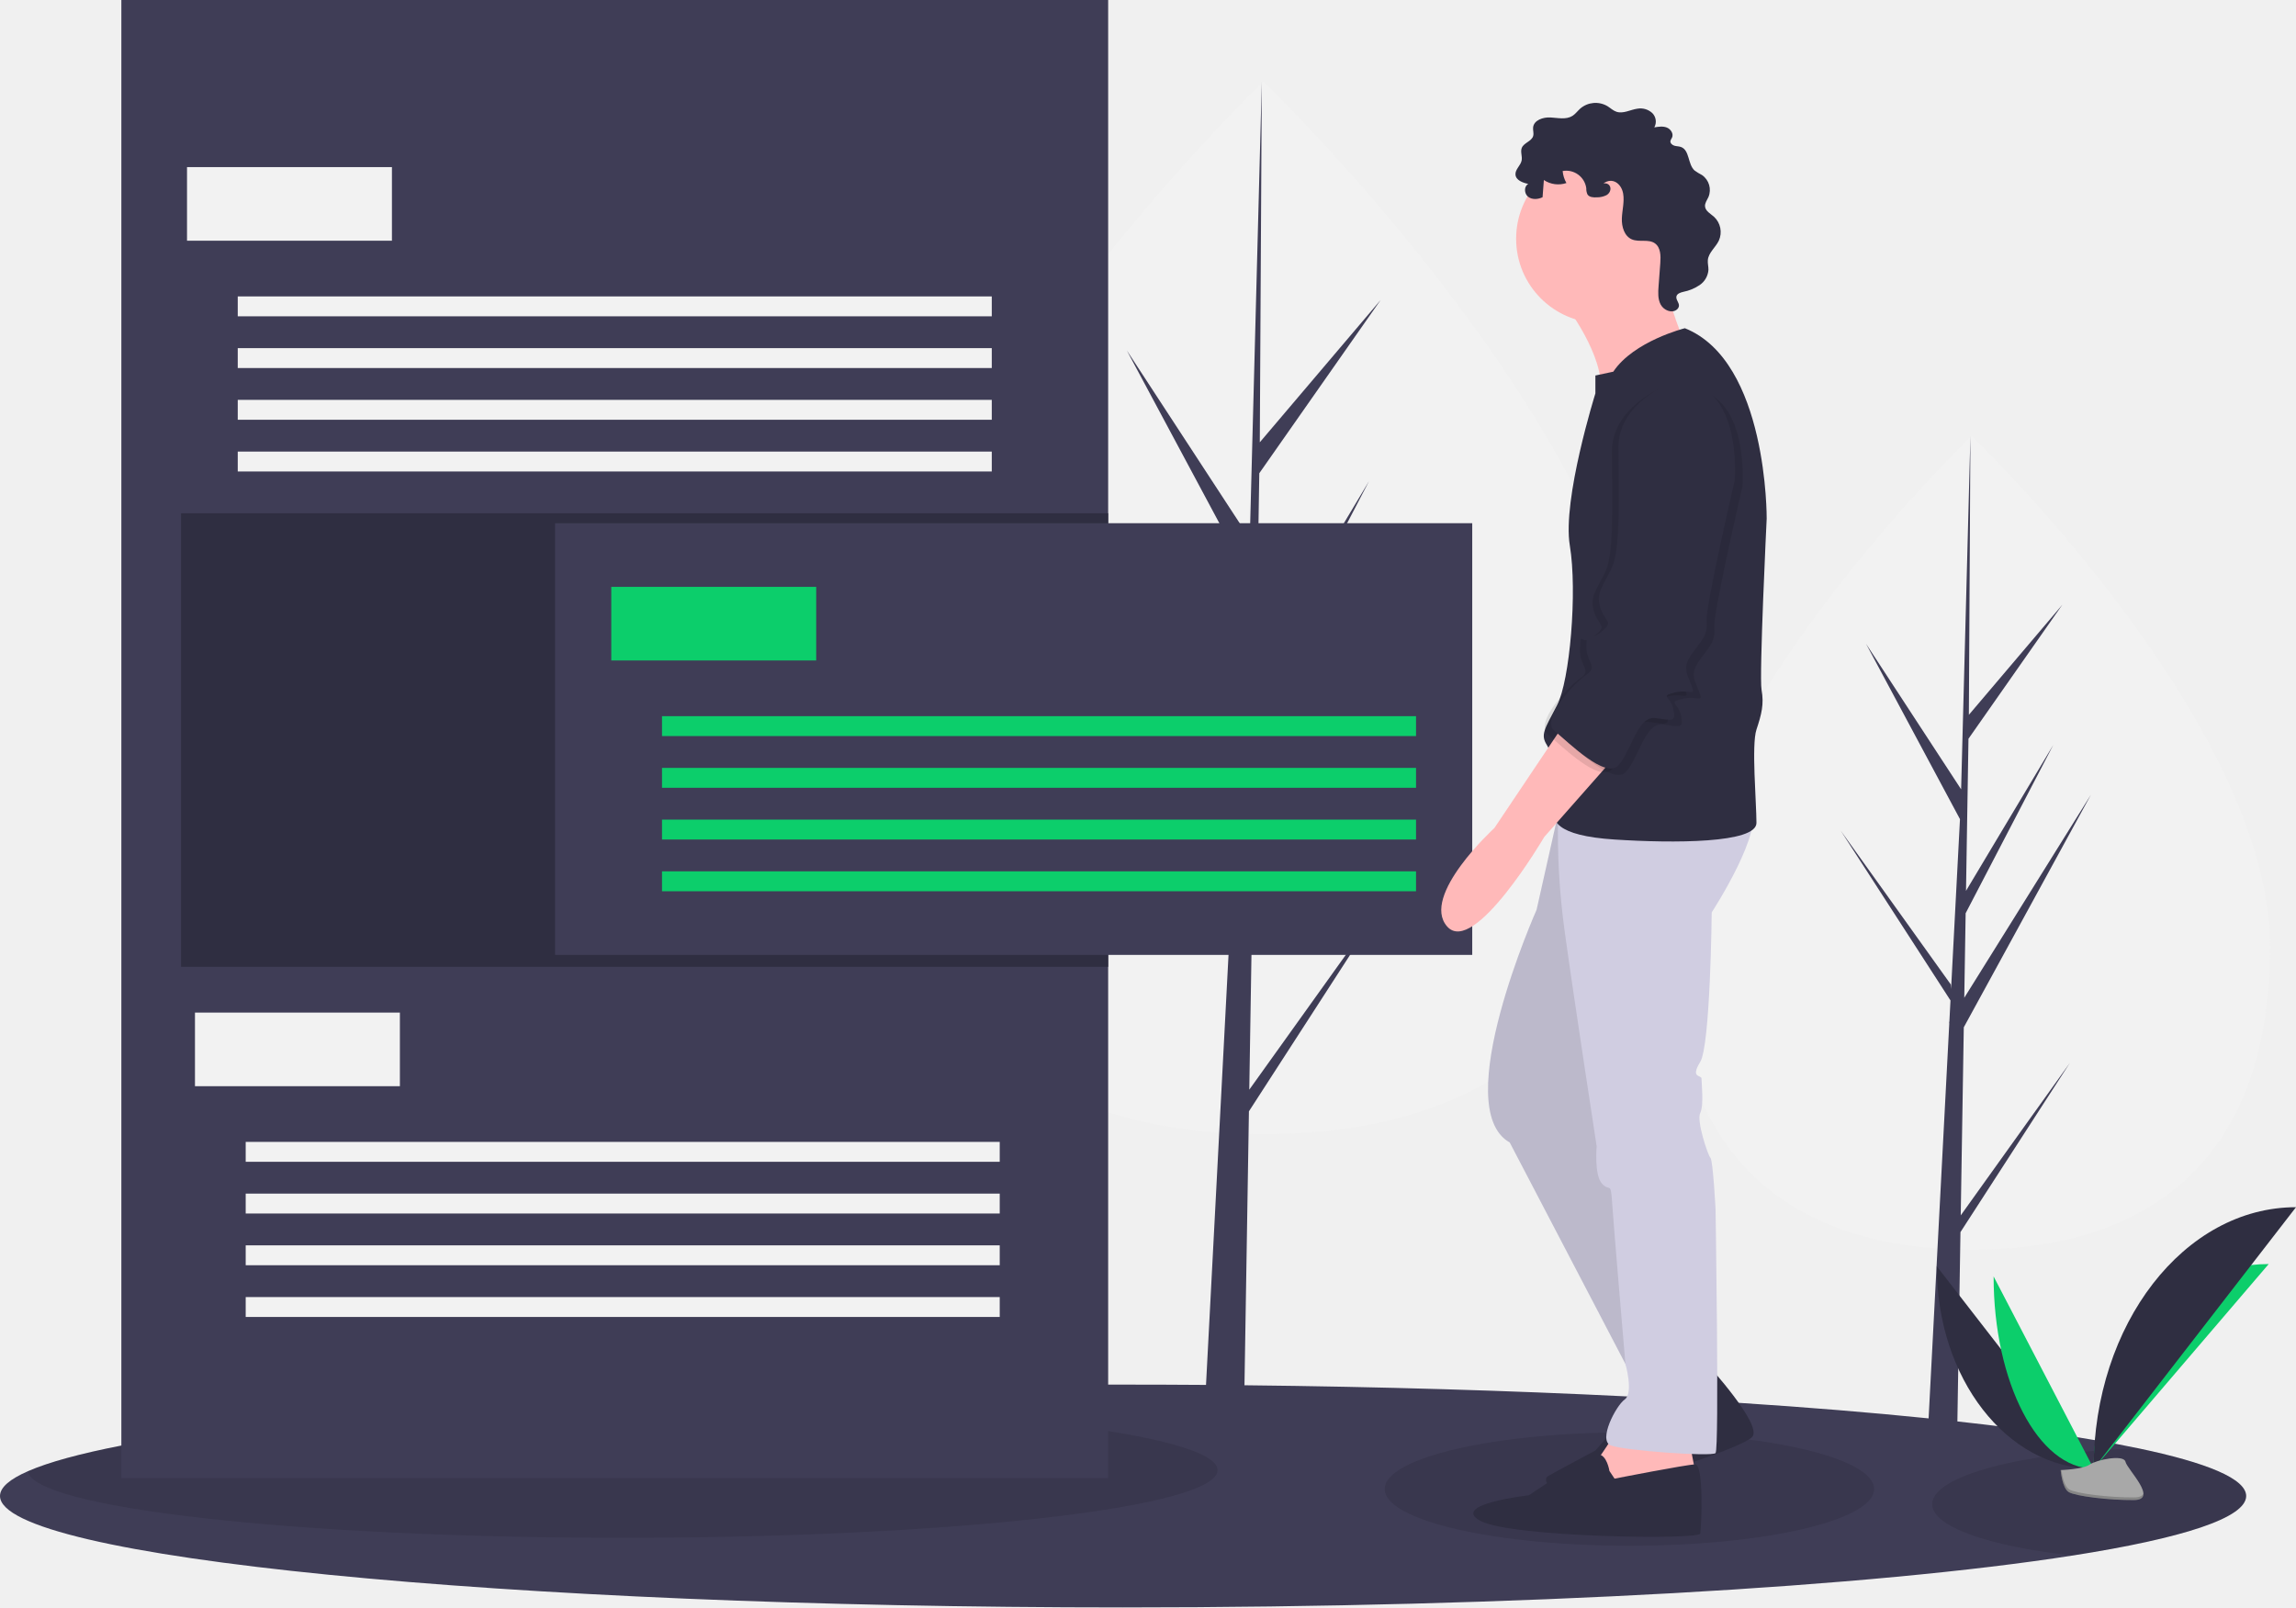
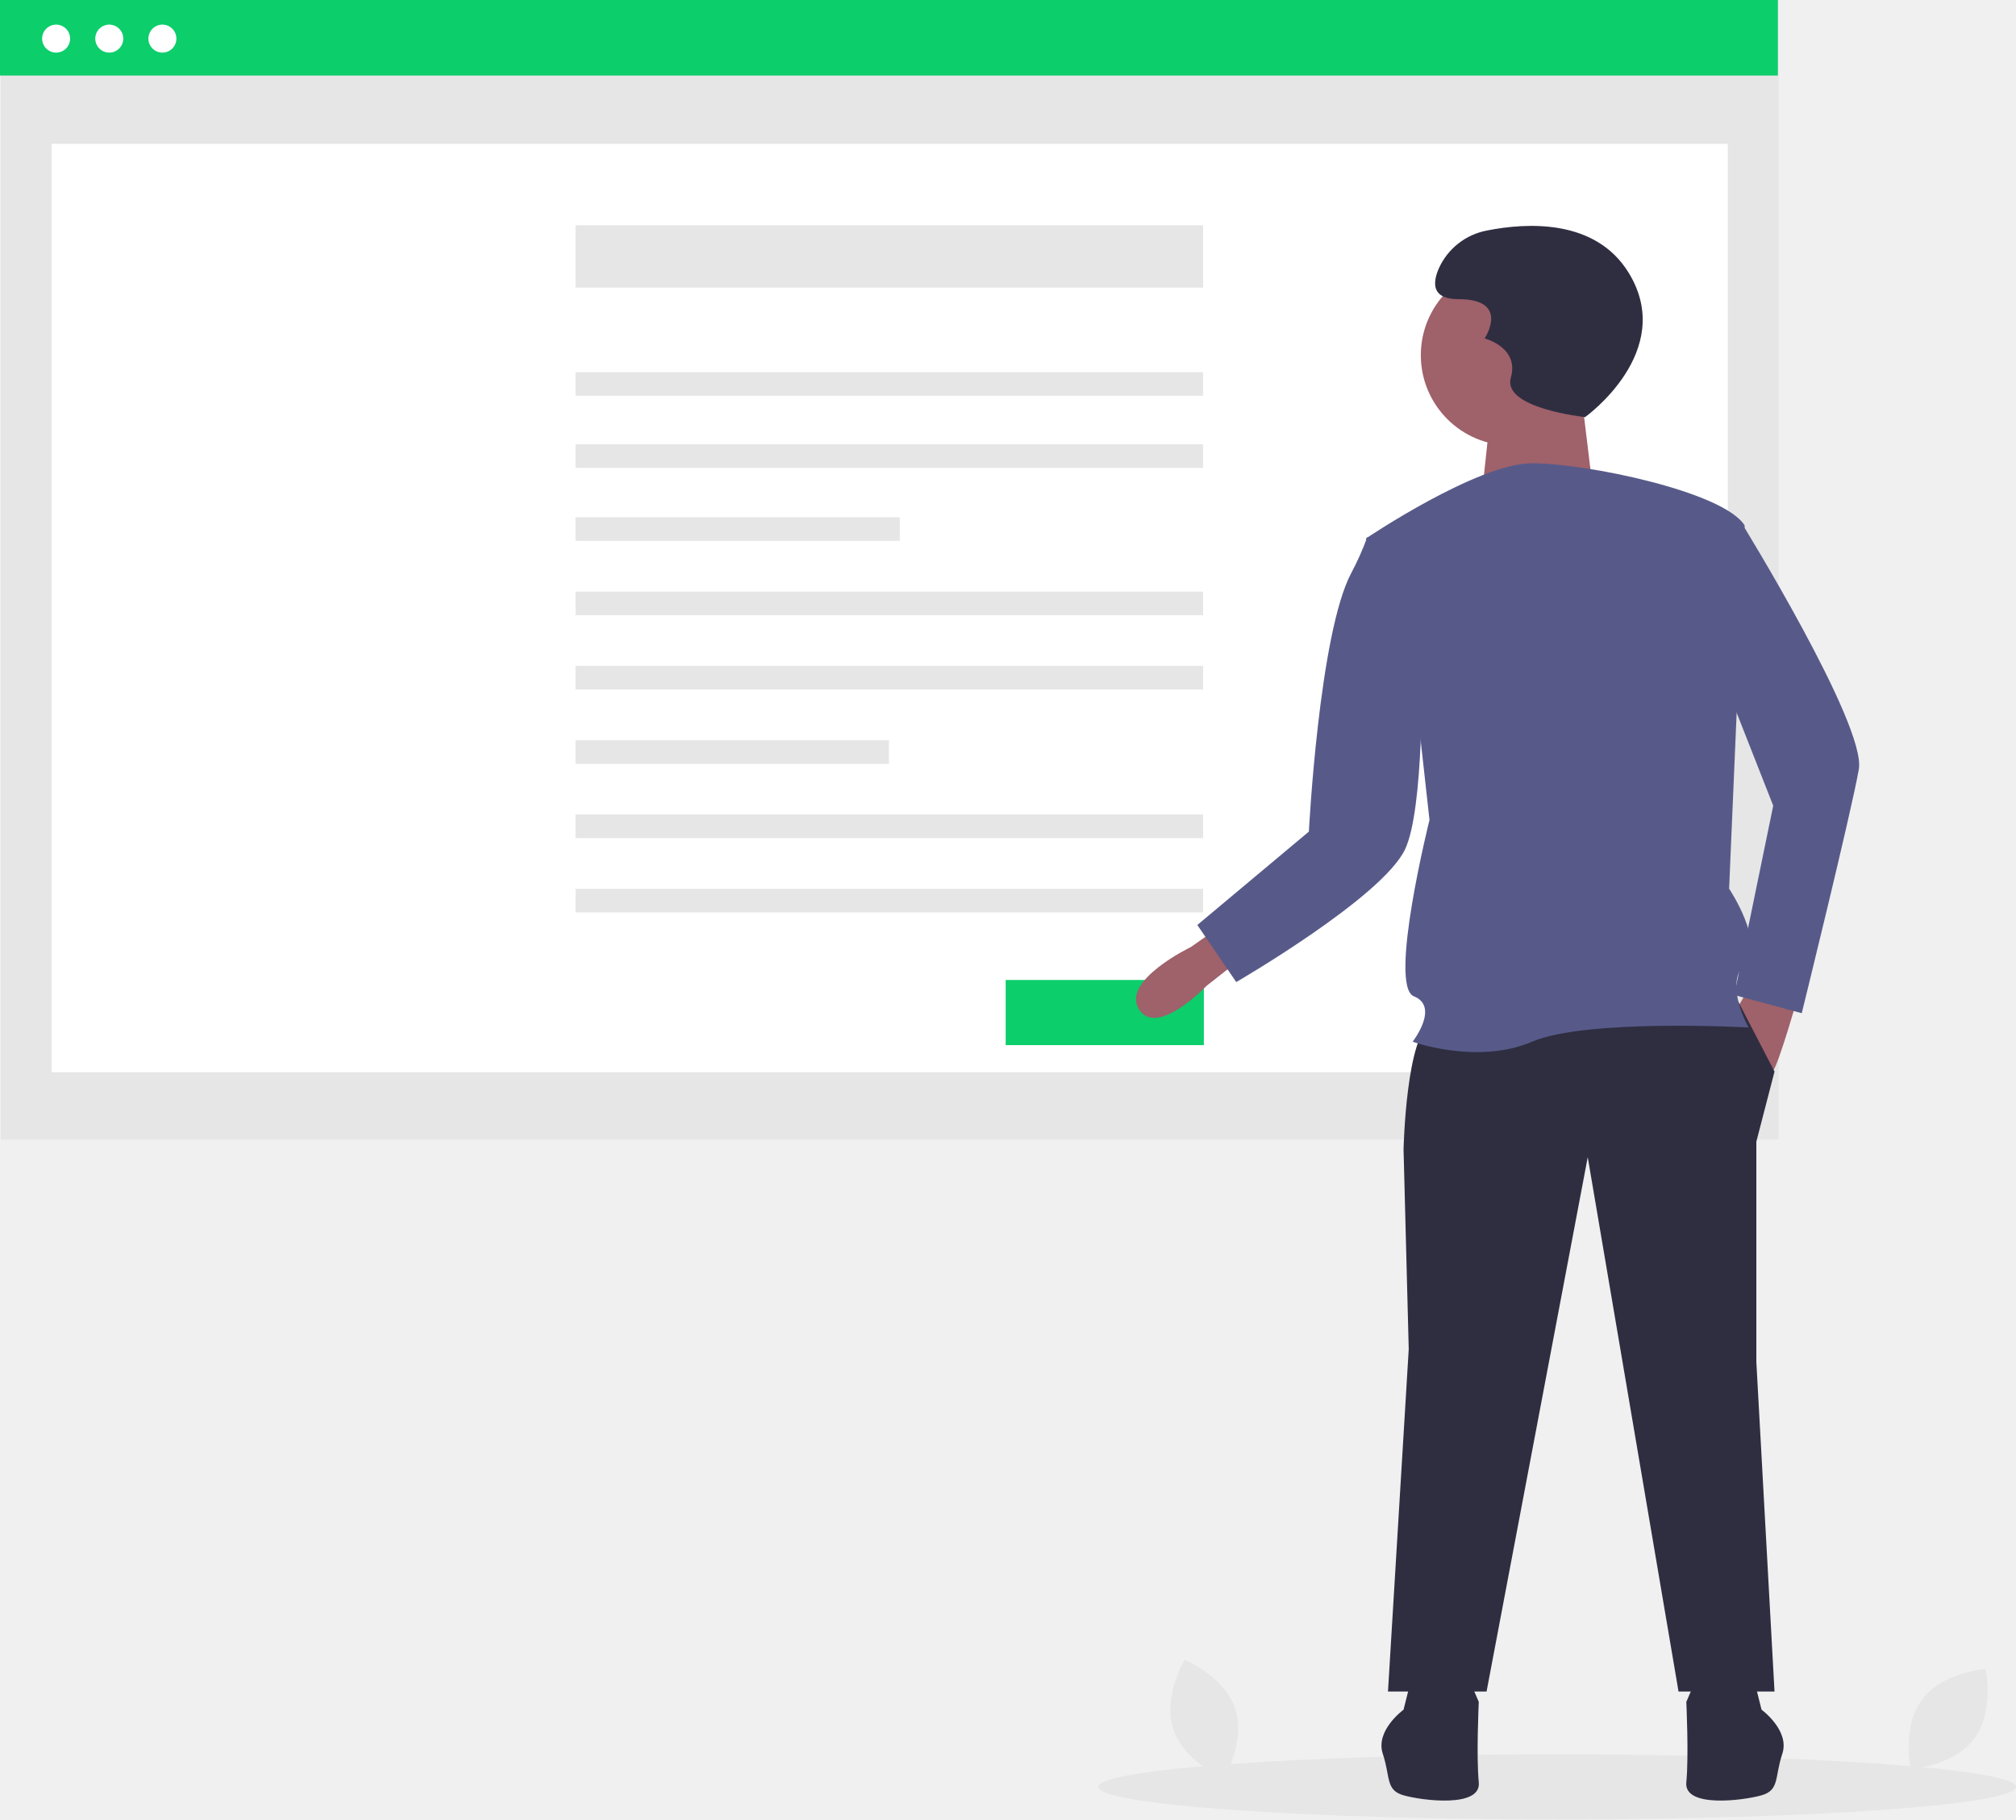
- <svg xmlns="http://www.w3.org/2000/svg" id="b4ce20e6-8fe7-43d5-87f7-68602c562594" data-name="Layer 1" width="1061" height="742.855" viewBox="0 0 1061 742.855">
-   <path d="M1118.5,516.014c0,103.859-61.742,140.122-137.905,140.122S842.689,619.873,842.689,516.014,980.595,280.031,980.595,280.031,1118.5,412.156,1118.5,516.014Z" transform="translate(-69.5 -78.57247)" fill="#f2f2f2" />
-   <polygon points="906.071 561.677 907.483 474.756 966.262 367.224 907.705 461.121 908.34 422.038 948.85 344.239 908.508 411.696 908.508 411.696 909.649 341.403 953.029 279.466 909.829 330.35 910.543 201.459 906.059 372.087 906.427 365.048 862.323 297.54 905.72 378.561 901.61 457.065 901.488 454.981 850.644 383.939 901.334 462.343 900.82 472.16 900.728 472.308 900.77 473.114 890.344 672.287 904.274 672.287 905.945 569.41 956.511 491.199 906.071 561.677" fill="#3f3d56" />
-   <path d="M831.657,421.486c0,134.324-79.853,181.225-178.358,181.225S474.942,555.81,474.942,421.486s178.358-305.205,178.358-305.205S831.657,287.162,831.657,421.486Z" transform="translate(-69.5 -78.57247)" fill="#f2f2f2" />
-   <polygon points="577.302 503.591 579.128 391.174 655.149 252.098 579.415 373.539 580.236 322.992 632.629 222.372 580.453 309.615 580.453 309.616 581.93 218.704 638.034 138.598 582.162 204.408 583.085 37.709 577.286 258.389 577.763 249.285 520.722 161.975 576.848 266.761 571.533 368.293 571.375 365.598 505.617 273.717 571.176 375.119 570.511 387.817 570.392 388.008 570.446 389.05 556.962 646.647 574.978 646.647 577.14 513.593 642.538 412.44 577.302 503.591" fill="#3f3d56" />
-   <path d="M1107.47,769.938c0,10.11-29.38,19.55-80.14,27.5-91.98,14.42-254.15,23.99-438.85,23.99-286.62,0-518.98-23.05-518.98-51.49,0-3.93,4.46-7.78,12.91-11.46,9.53-4.17,24.15-8.14,43.17-11.85,39.21-7.65,97.14-14.19,167.8-19.05,82.02-5.63,181.21-8.98,288.21-9.11q3.435-.015,6.89-.01,19.335,0,38.33.14,8.925.06,17.77.16c63.02.67,122.66,2.46,176.86,5.16,2.42.12,4.83.25,7.23.37.82.04,1.64.09,2.46.13.22.01.44.02.66.04q15.975.84,31.25,1.79,5.01.3,9.93.63c31.87,2.07,61.29,4.48,87.75,7.19q6.78.69,13.3,1.41c33.48,3.67,61.67,7.84,83.39,12.37C1089.51,754.538,1107.47,762.028,1107.47,769.938Z" transform="translate(-69.5 -78.57247)" fill="#3f3d56" />
-   <ellipse cx="752.963" cy="688.148" rx="113.082" ry="26.202" opacity="0.1" />
-   <path d="M1107.47,769.938c0,10.11-29.38,19.55-80.14,27.5-38.38-4.19-64.95-13.24-64.95-23.72,0-13.05,41.16-23.87,95.03-25.87C1089.51,754.538,1107.47,762.028,1107.47,769.938Z" transform="translate(-69.5 -78.57247)" opacity="0.1" />
-   <path d="M632.154,757.986c0,17.266-123.076,31.259-274.891,31.259-150.39,0-272.575-13.726-274.855-30.771,29.19-12.742,106.04-23.683,210.968-30.9,20.502-.552,41.896-.846,63.887-.846C509.078,726.728,632.154,740.72,632.154,757.986Z" transform="translate(-69.5 -78.57247)" opacity="0.1" />
-   <rect x="56.082" width="456.007" height="683.091" fill="#3f3d56" />
-   <rect x="83.663" y="237.197" width="428.426" height="209.616" fill="#2f2e41" />
-   <rect x="256.504" y="241.794" width="423.829" height="199.503" fill="#3f3d56" />
-   <rect x="282.476" y="271.214" width="94.695" height="34.017" fill="#0cce6b" />
-   <rect x="305.92" y="330.973" width="348.441" height="9.194" fill="#0cce6b" />
-   <rect x="305.92" y="354.876" width="348.441" height="9.194" fill="#0cce6b" />
-   <rect x="305.92" y="378.78" width="348.441" height="9.194" fill="#0cce6b" />
-   <rect x="305.92" y="402.684" width="348.441" height="9.194" fill="#0cce6b" />
-   <rect x="86.421" y="77.227" width="94.695" height="34.017" fill="#f2f2f2" />
-   <rect x="109.865" y="136.986" width="348.441" height="9.194" fill="#f2f2f2" />
-   <rect x="109.865" y="160.89" width="348.441" height="9.194" fill="#f2f2f2" />
-   <rect x="109.865" y="184.793" width="348.441" height="9.194" fill="#f2f2f2" />
-   <rect x="109.865" y="208.697" width="348.441" height="9.194" fill="#f2f2f2" />
-   <rect x="90.098" y="467.959" width="94.695" height="34.017" fill="#f2f2f2" />
-   <rect x="113.542" y="527.718" width="348.441" height="9.194" fill="#f2f2f2" />
-   <rect x="113.542" y="551.621" width="348.441" height="9.194" fill="#f2f2f2" />
-   <rect x="113.542" y="575.525" width="348.441" height="9.194" fill="#f2f2f2" />
-   <rect x="113.542" y="599.429" width="348.441" height="9.194" fill="#f2f2f2" />
-   <path d="M792.563,219.031s18.904,24.22,16.541,41.352S848.092,236.753,848.092,236.753s-14.178-29.537-6.498-43.714S792.563,219.031,792.563,219.031Z" transform="translate(-69.5 -78.57247)" fill="#ffb9b9" />
-   <path d="M858.725,709.342s24.811,27.174,20.676,33.081-76.796,28.355-85.066,27.174-12.405-7.089-9.452-8.861,21.857-11.815,21.857-11.815l15.95-18.313s11.815-6.498,11.815-10.043S858.725,709.342,858.725,709.342Z" transform="translate(-69.5 -78.57247)" fill="#2f2e41" />
-   <path d="M816.783,739.469s-9.452,15.359-11.224,15.95,8.861,21.857,8.861,21.857L839.231,769.597l13.587-11.224-2.954-15.359Z" transform="translate(-69.5 -78.57247)" fill="#ffb9b9" />
-   <path d="M791.381,446.464l-11.815,52.576s-40.761,91.564-12.405,107.514l62.027,118.738,33.081-14.768-55.529-121.692,25.402-140.004Z" transform="translate(-69.5 -78.57247)" fill="#d0cde1" />
-   <path d="M791.381,446.464l-11.815,52.576s-40.761,91.564-12.405,107.514l62.027,118.738,33.081-14.768-55.529-121.692,25.402-140.004Z" transform="translate(-69.5 -78.57247)" opacity="0.1" />
-   <path d="M795.516,454.735h-5.994a333.982,333.982,0,0,0,3.04,54.348c4.135,30.128,14.768,99.244,14.768,99.244s-1.181,12.996,2.363,17.131,4.135-1.181,4.726,8.27,6.203,75.167,6.203,75.167,3.84,13.443-.295,16.397-12.405,18.904-6.498,21.267,46.668,5.317,48.44,3.544,0-112.831,0-112.831-1.181-22.448-2.363-23.629-6.498-17.131-4.726-20.676.591-14.178.591-15.95-5.317,0-.591-7.68,5.317-69.116,5.317-69.116,25.402-38.989,17.722-49.031Z" transform="translate(-69.5 -78.57247)" fill="#d0cde1" />
-   <circle cx="739.603" cy="110.331" r="38.989" fill="#ffb9b9" />
-   <path d="M848.092,230.255s-23.629,5.907-33.081,20.085l-8.27,1.772v8.27s-15.359,49.031-11.815,70.298,0,62.618-5.907,73.842-7.68,13.587-4.726,18.313,7.089,20.676,4.135,27.765,0,14.178,27.174,15.95,65.572,1.772,65.572-7.68-2.363-36.035,0-43.124,3.544-11.815,2.363-18.313,2.363-79.159,2.363-79.159S886.49,245.614,848.092,230.255Z" transform="translate(-69.5 -78.57247)" fill="#2f2e41" />
-   <path d="M792.563,412.792l-32.49,48.44s-34.263,31.309-21.857,45.487S783.111,465.368,783.111,465.368l35.444-40.17Z" transform="translate(-69.5 -78.57247)" fill="#ffb9b9" />
-   <path d="M813.239,758.373s-1.181-7.68-5.317-7.68S776.022,769.597,776.022,769.597s-36.626,4.135-22.448,11.815,101.016,8.861,101.607,5.907,1.772-32.081-2.363-31.99-37.216,6.589-37.216,6.589Z" transform="translate(-69.5 -78.57247)" fill="#2f2e41" />
-   <path d="M811.877,168.761a9.779,9.779,0,0,1-4.456,1.007c-1.593.091-3.496-.008-4.343-1.36a6.221,6.221,0,0,1-.542-2.837,9.346,9.346,0,0,0-10.922-7.96,13.445,13.445,0,0,0,1.741,5.543,11.855,11.855,0,0,1-10.422-1.387l-.6,7.957c-2.119,1.013-4.834,1.224-6.682-.226s-1.996-4.851.094-5.923c-2.582-.538-5.74-1.695-5.93-4.326-.173-2.4,2.375-4.157,2.844-6.518.383-1.925-.673-4.018.074-5.833.981-2.385,4.544-2.997,5.258-5.474.364-1.262-.16-2.611-.035-3.919.327-3.423,4.63-4.844,8.063-4.649s7.18,1.106,10.096-.715c1.414-.883,2.402-2.297,3.644-3.408a10.823,10.823,0,0,1,12.568-1.093c1.381.859,2.585,2.048,4.125,2.57,3.151,1.068,6.438-.953,9.733-1.418a8.086,8.086,0,0,1,6.779,1.964,5.549,5.549,0,0,1,1.01,6.686c1.933-.326,3.981-.642,5.802.082s3.213,2.905,2.371,4.675a6.056,6.056,0,0,0-.735,1.501c-.171,1.03.821,1.91,1.822,2.205s2.088.24,3.068.599c4.049,1.482,3.078,7.955,6.265,10.86a25.416,25.416,0,0,0,3.455,2.113,8.406,8.406,0,0,1,2.964,10.156c-.639,1.415-1.709,2.765-1.58,4.311.181,2.17,2.505,3.358,4.137,4.799a9.625,9.625,0,0,1,2.24,11.05c-1.5,3.128-4.747,5.499-5.077,8.953-.143,1.501.308,3.0.282,4.507a9.287,9.287,0,0,1-3.992,7.012,20.765,20.765,0,0,1-7.663,3.189c-1.288.308-2.824.791-3.136,2.078-.37,1.526,1.333,2.914,1.157,4.474a2.595,2.595,0,0,1-1.042,1.686c-2.304,1.802-5.951.257-7.361-2.307s-1.229-5.671-1.011-8.588l.795-10.608c.247-3.301.224-7.22-2.467-9.148-2.975-2.131-7.307-.406-10.671-1.846-3.505-1.501-4.763-5.892-4.621-9.702s1.233-7.627.605-11.388c-.778-4.661-4.924-7.794-9.111-4.773C814.149,162.829,814.785,167.052,811.877,168.761Z" transform="translate(-69.5 -78.57247)" fill="#2f2e41" />
-   <path d="M844.548,258.61S820.918,268.062,820.918,288.147s1.181,46.668-2.954,55.529-7.68,11.815-5.317,18.904,6.498,5.907,0,11.224-5.907-3.544-6.498,5.317,5.907,10.043,0,14.178-21.267,20.676-14.768,25.992,23.629,22.448,29.537,15.95,8.861-23.039,17.131-21.857,9.452,1.772,8.27-4.135-6.498-5.907.591-7.68,10.043,2.363,7.68-3.544-4.135-8.27.591-14.768,7.089-8.27,6.498-14.768,12.996-64.981,12.996-64.981S878.81,253.884,844.548,258.61Z" transform="translate(-69.5 -78.57247)" opacity="0.1" />
-   <path d="M838.049,257.429S814.42,266.881,814.42,286.966s1.181,46.668-2.954,55.529-7.68,11.815-5.317,18.904,6.498,5.907,0,11.224-5.907-3.544-6.498,5.317,5.907,10.043,0,14.178-21.267,20.676-14.768,25.992,23.629,22.448,29.537,15.95,8.861-23.039,17.131-21.857,9.452,1.772,8.27-4.135-6.498-5.907.591-7.68,10.043,2.363,7.68-3.544-4.135-8.27.591-14.768,7.089-8.27,6.498-14.768,12.996-64.981,12.996-64.981S872.312,252.703,838.049,257.429Z" transform="translate(-69.5 -78.57247)" opacity="0.1" />
-   <path d="M841.003,255.657s-23.629,9.452-23.629,29.537,1.181,46.668-2.954,55.529-7.68,11.815-5.317,18.904,6.498,5.907,0,11.224-5.907-3.544-6.498,5.317,5.907,10.043,0,14.178-21.267,20.676-14.768,25.992,23.629,22.448,29.537,15.95,8.861-23.039,17.131-21.857,9.452,1.772,8.27-4.135-6.498-5.907.591-7.68,10.043,2.363,7.68-3.544-4.135-8.27.591-14.768,7.089-8.27,6.498-14.768,12.996-64.981,12.996-64.981S875.266,250.931,841.003,255.657Z" transform="translate(-69.5 -78.57247)" fill="#2f2e41" />
-   <path d="M964.5,663.787c0,51.684,32.424,93.506,72.494,93.506" transform="translate(-69.5 -78.57247)" fill="#2f2e41" />
-   <path d="M1036.994,757.293c0-52.265,36.183-94.557,80.899-94.557" transform="translate(-69.5 -78.57247)" fill="#0cce6b" />
-   <path d="M990.766,668.472c0,49.094,20.676,88.821,46.228,88.821" transform="translate(-69.5 -78.57247)" fill="#0cce6b" />
-   <path d="M1036.994,757.293c0-66.783,41.822-120.823,93.506-120.823" transform="translate(-69.5 -78.57247)" fill="#2f2e41" />
-   <path d="M1021.743,757.952s10.281-.317,13.379-2.523,15.814-4.841,16.583-1.302,15.45,17.599,3.843,17.692-26.969-1.808-30.062-3.692S1021.743,757.952,1021.743,757.952Z" transform="translate(-69.5 -78.57247)" fill="#a8a8a8" />
-   <path d="M1055.755,770.588c-11.607.094-26.969-1.808-30.062-3.692-2.355-1.435-3.293-6.582-3.607-8.957-.217.009-.343.013-.343.013s.651,8.292,3.744,10.175,18.455,3.785,30.062,3.692c3.35-.027,4.508-1.219,4.444-2.985C1059.527,769.902,1058.249,770.568,1055.755,770.588Z" transform="translate(-69.5 -78.57247)" opacity="0.2" />
+ <svg xmlns="http://www.w3.org/2000/svg" id="ab240924-3aa7-47b6-b62a-c874e6e3bd4f" data-name="Layer 1" width="742.571" height="670.208" viewBox="0 0 742.571 670.208">
+   <path d="M683.679,744.339c3.986,12.061-4.177,25.604-4.177,25.604s-14.625-6.012-18.611-18.073,4.177-25.604,4.177-25.604S679.694,732.278,683.679,744.339Z" transform="translate(-228.7143 -114.8962)" fill="#e6e6e6" />
+   <path d="M955.901,755.284c-7.6,10.178-23.376,11.249-23.376,11.249s-3.454-15.431,4.146-25.609,23.376-11.249,23.376-11.249S963.501,745.106,955.901,755.284Z" transform="translate(-228.7143 -114.8962)" fill="#e6e6e6" />
+   <ellipse cx="573.571" cy="658.208" rx="169" ry="12" fill="#e6e6e6" />
+   <rect x="0.28" y="0.371" width="654.863" height="419.404" fill="#e6e6e6" />
+   <rect x="19.005" y="52.975" width="617.412" height="341.988" fill="#fff" />
+   <rect width="654.863" height="27.821" fill="#0cce6b" />
+   <circle cx="20.674" cy="14.224" r="5.156" fill="#fff" />
+   <circle cx="40.247" cy="14.224" r="5.156" fill="#fff" />
+   <circle cx="59.819" cy="14.224" r="5.156" fill="#fff" />
+   <rect x="211.989" y="82.969" width="231.169" height="22.973" fill="#e6e6e6" />
+   <rect x="211.989" y="137.083" width="231.169" height="8.701" fill="#e6e6e6" />
+   <rect x="211.989" y="163.641" width="231.169" height="8.701" fill="#e6e6e6" />
+   <rect x="211.989" y="190.536" width="119.445" height="8.701" fill="#e6e6e6" />
+   <rect x="211.989" y="217.908" width="231.169" height="8.701" fill="#e6e6e6" />
+   <rect x="211.989" y="245.28" width="231.169" height="8.701" fill="#e6e6e6" />
+   <rect x="211.989" y="272.651" width="115.445" height="8.701" fill="#e6e6e6" />
+   <rect x="211.989" y="300.023" width="231.169" height="8.701" fill="#e6e6e6" />
+   <rect x="211.989" y="327.395" width="231.169" height="8.701" fill="#e6e6e6" />
+   <rect x="370.434" y="360.969" width="73" height="24" fill="#0cce6b" />
+   <path d="M686.455,467.561l-.556.437L673.078,478.072s-18.155,19.11-24.844,8.6,19.11-22.933,19.11-22.933l9.555-6.689Z" transform="translate(-228.7143 -114.8962)" fill="#9f616a" />
+   <path d="M891.414,480.46s-7.644,26.755-9.555,28.666l-14.333-21.021,6.689-11.466Z" transform="translate(-228.7143 -114.8962)" fill="#9f616a" />
+   <path d="M868.96,483.805l13.377,25.799-6.689,25.799v81.219l6.689,121.351H846.983L813.539,541.136,776.274,737.973H739.964l7.644-126.129-1.911-73.575s.956-42.998,10.511-46.821S868.96,483.805,868.96,483.805Z" transform="translate(-228.7143 -114.8962)" fill="#2f2e41" />
+   <path d="M874.693,733.196l2.867,11.466s10.511,7.644,7.644,16.244-.956,13.377-7.644,15.288-28.666,4.778-27.71-4.778,0-29.621,0-29.621l2.867-6.689Z" transform="translate(-228.7143 -114.8962)" fill="#2f2e41" />
+   <path d="M748.564,733.196,745.697,744.662s-10.511,7.644-7.644,16.244.956,13.377,7.644,15.288,28.666,4.778,27.71-4.778,0-29.621,0-29.621l-2.867-6.689Z" transform="translate(-228.7143 -114.8962)" fill="#2f2e41" />
+   <circle cx="556.637" cy="130.83" r="33.289" fill="#9f616a" />
+   <polygon points="582.465 145.179 587.057 183.06 545.732 183.06 549.176 150.918 582.465 145.179" fill="#9f616a" />
+   <path d="M731.842,313.244S772.93,285.534,792.996,285.534s70.709,10.511,78.353,22.933l-5.733,133.773s13.377,20.066,5.733,27.71,1.433,23.41,1.433,23.41-59.72-3.344-79.786,5.255-43.954,0-43.954,0,10.033-12.9.478-16.722,5.733-64.975,5.733-64.975l-4.3-38.699Z" transform="translate(-228.7143 -114.8962)" fill="#575a89" />
+   <path d="M862.749,308.467l7.166-1.433s46.343,75.008,43.476,91.252-21.021,89.819-21.021,89.819l-24.844-6.689,14.333-69.753L858.927,353.376Z" transform="translate(-228.7143 -114.8962)" fill="#575a89" />
+   <path d="M742.353,317.066l-10.033-4.3a101.993,101.993,0,0,1-5.879,13.184c-11.852,22.293-15.62,95.267-15.62,95.267l-41.087,34.399,14.333,21.021s53.475-30.984,62.109-48.732c7.21-14.822,6.211-67.364,6.211-67.364Z" transform="translate(-228.7143 -114.8962)" fill="#575a89" />
+   <path d="M812.565,268.536s33.792-24.137,16.091-53.101c-12.28-20.094-37.725-18.503-52.158-15.644a24.385,24.385,0,0,0-17.839,14.035c-2.414,5.632-2.414,11.264,7.241,11.264,19.31,0,9.655,14.482,9.655,14.482s12.873,3.218,9.655,14.482S812.565,268.536,812.565,268.536Z" transform="translate(-228.7143 -114.8962)" fill="#2f2e41" />
</svg>
